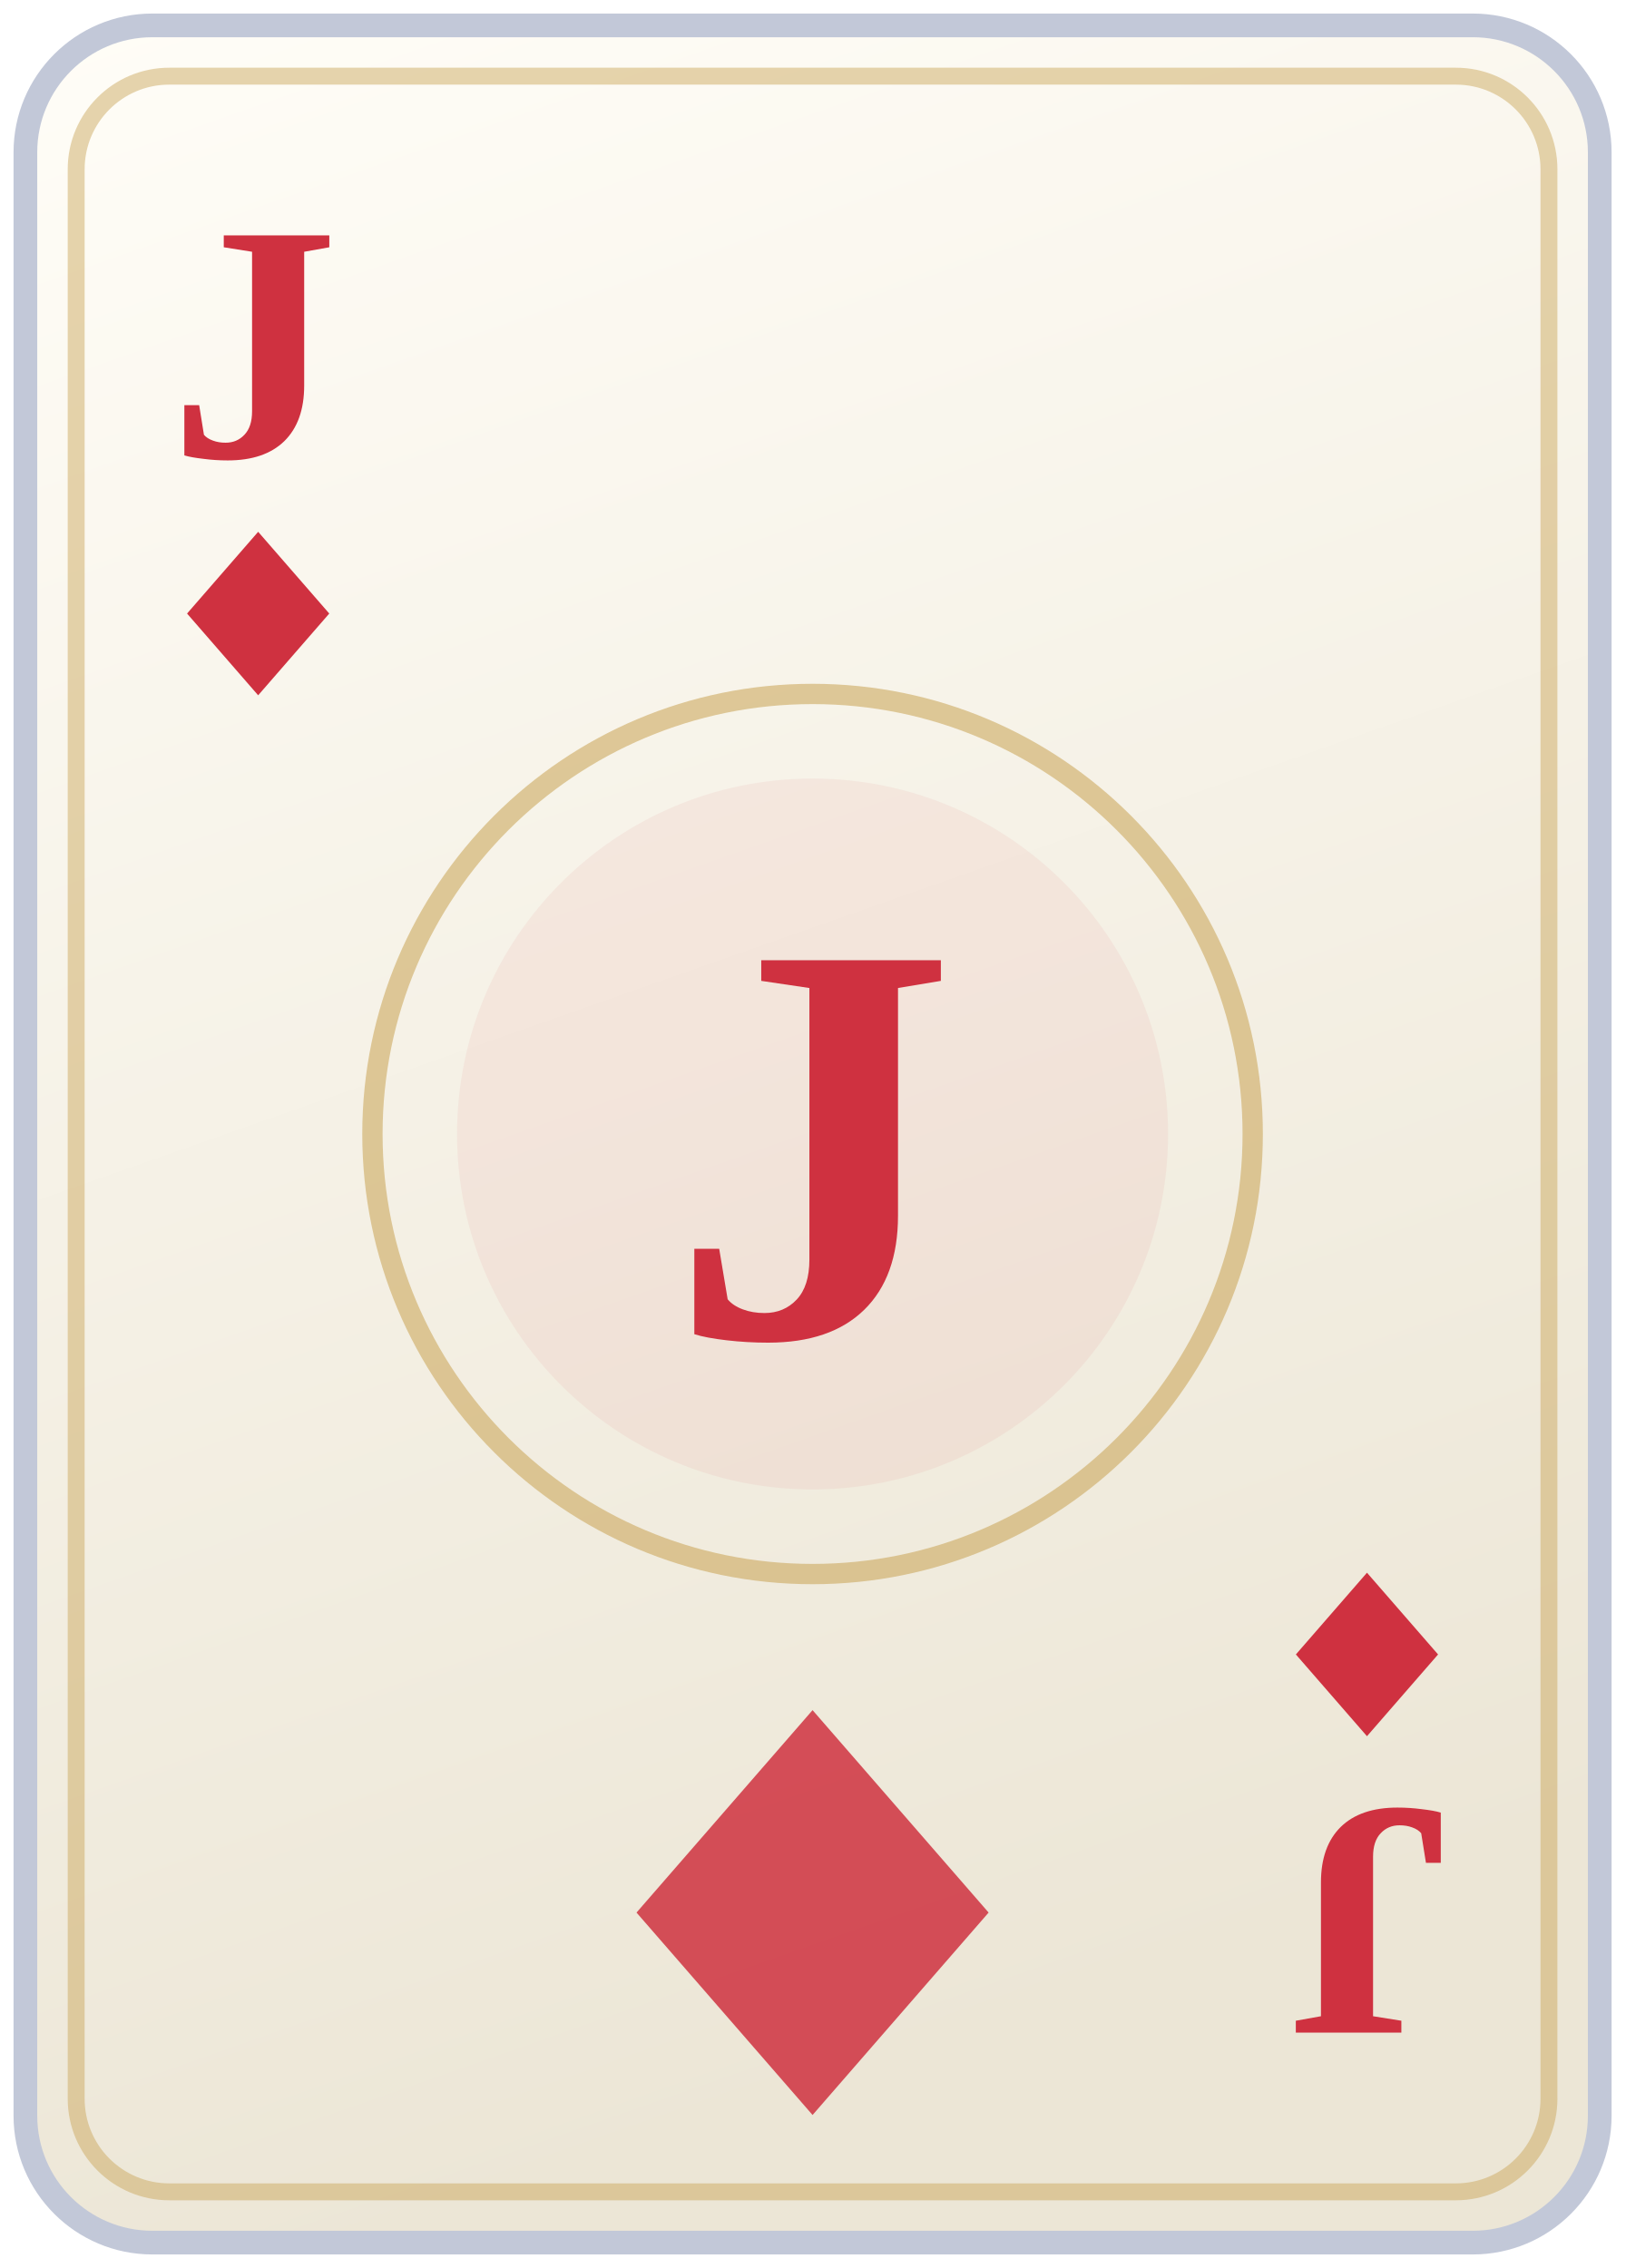
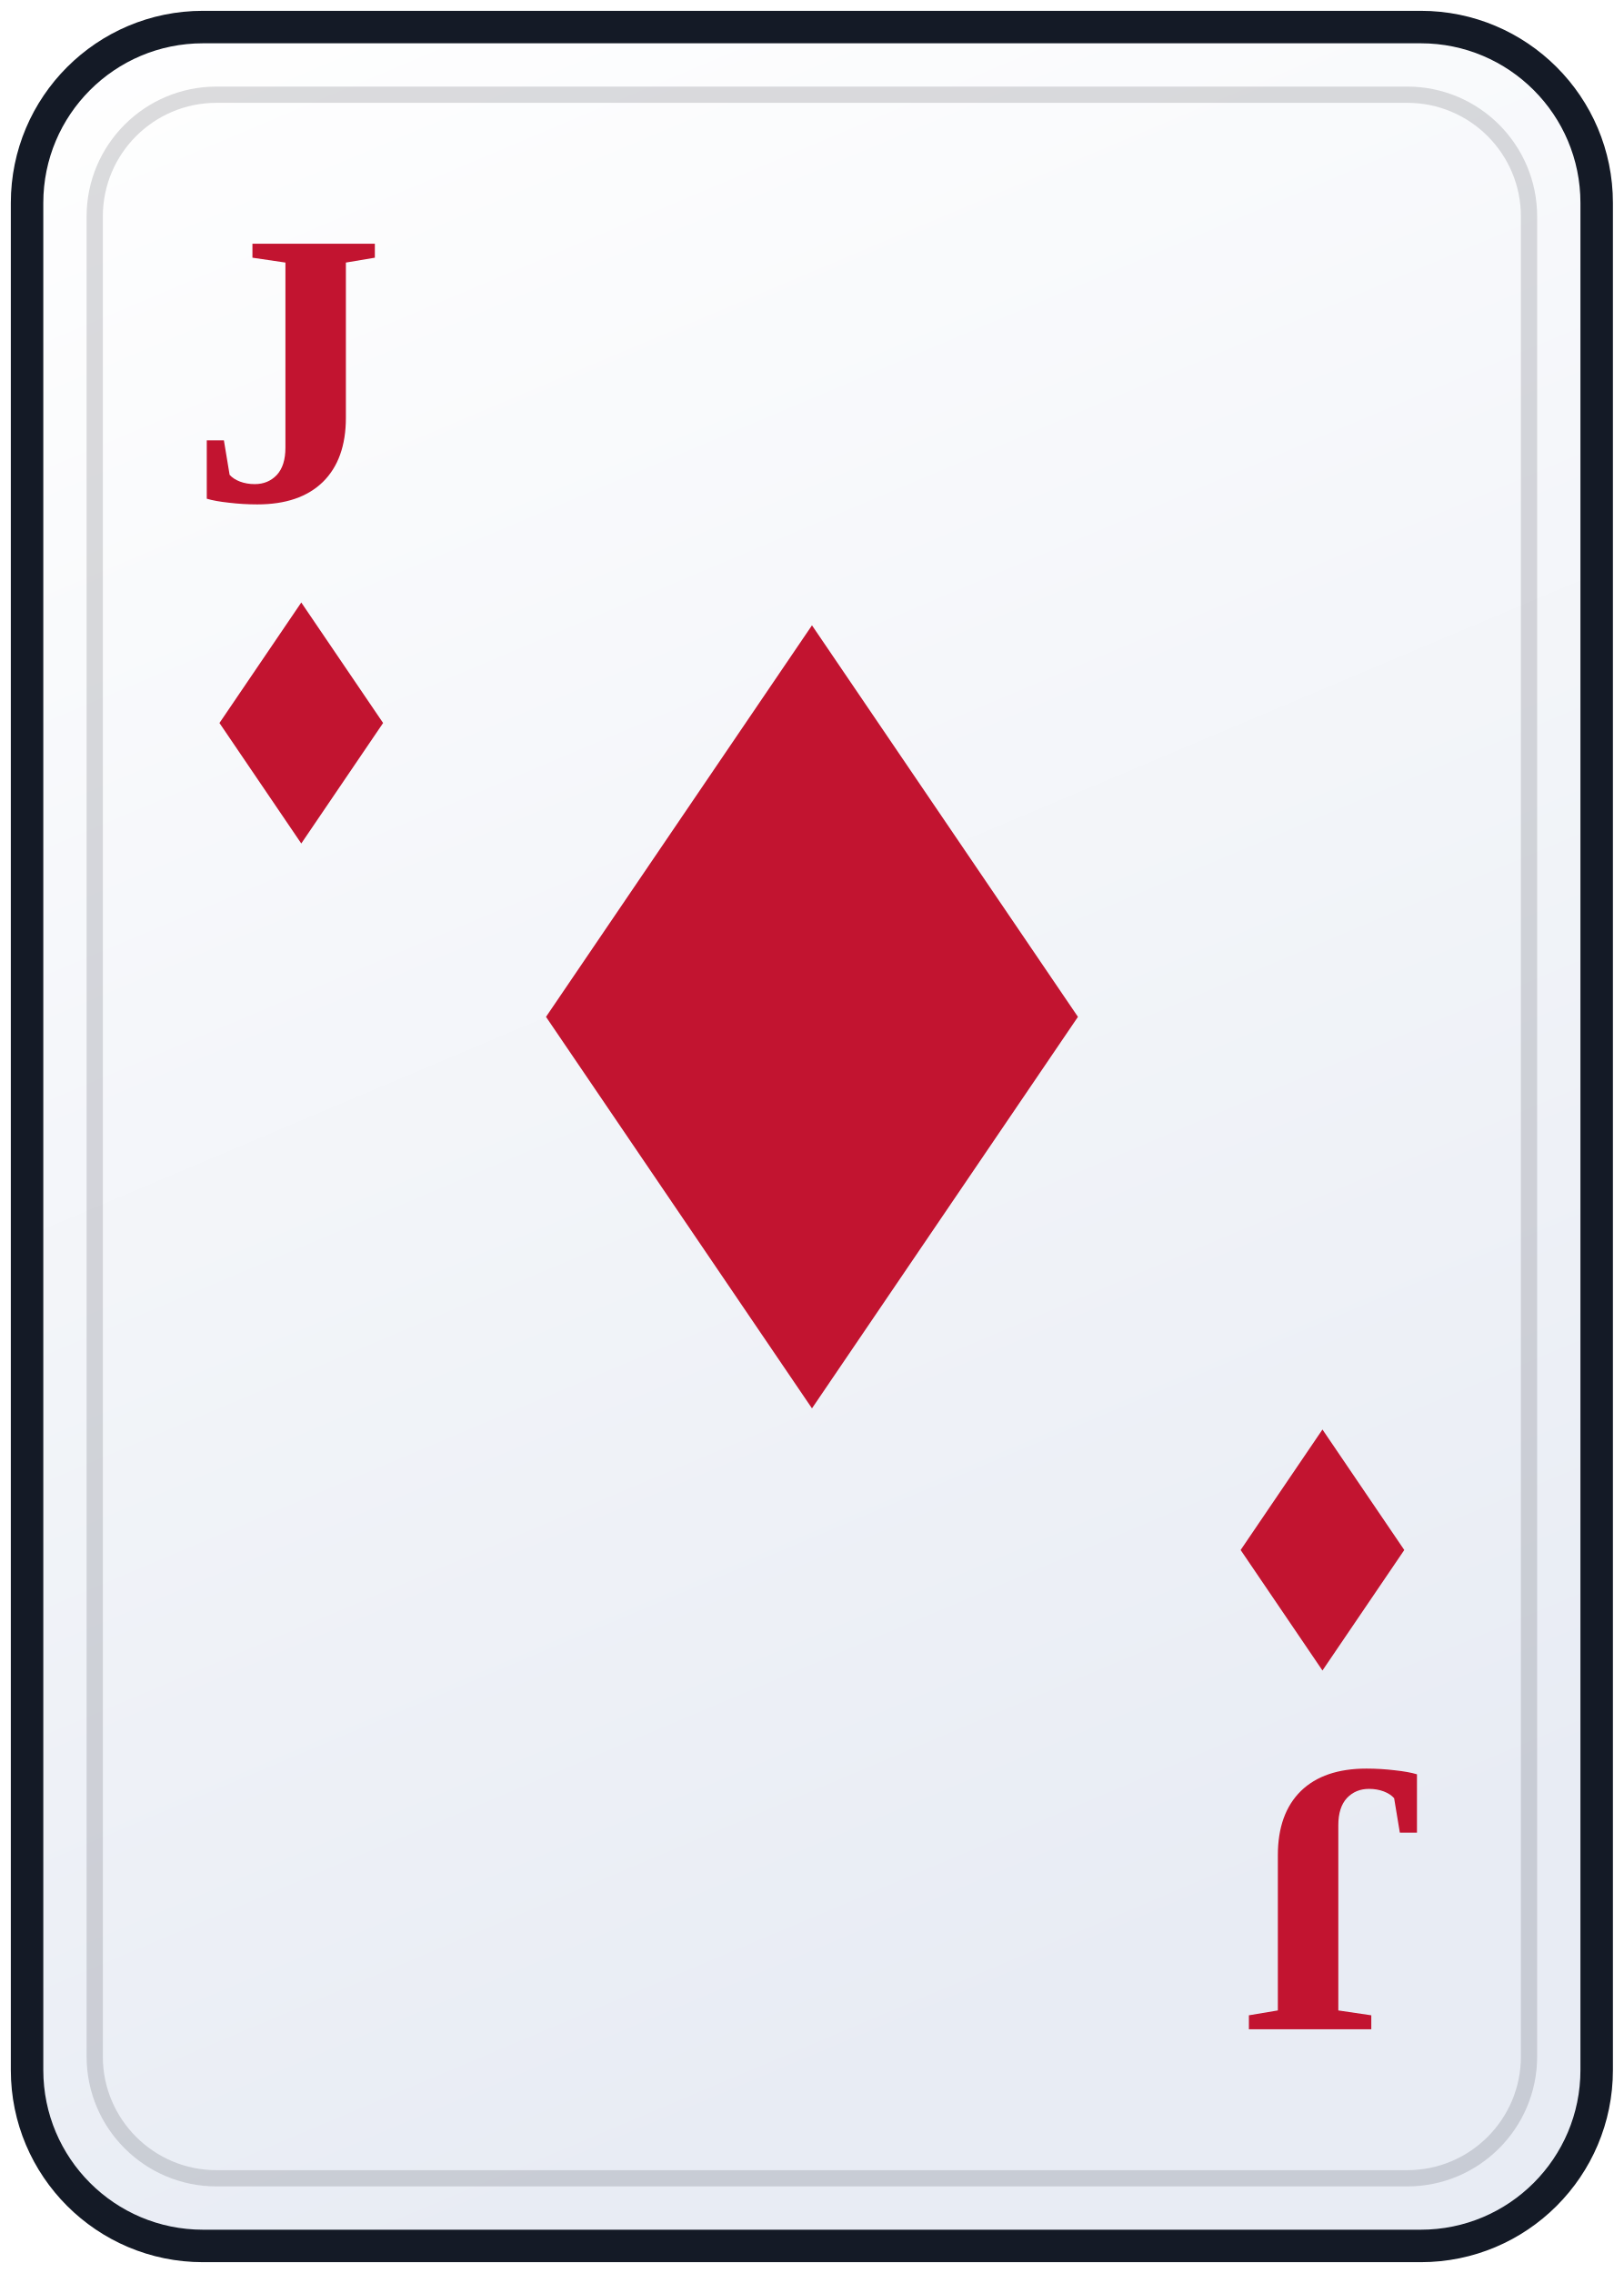
- <svg xmlns="http://www.w3.org/2000/svg" viewBox="0 0 96 134" width="96" height="134">
+ <svg xmlns="http://www.w3.org/2000/svg" viewBox="0 0 120 168" width="120" height="168">
  <defs>
-     <linearGradient id="paper2" x1="0" y1="0" x2="0.25" y2="1">
-       <stop offset="0" stop-color="#fffdf7" />
-       <stop offset="1" stop-color="#ece6d6" />
+     <linearGradient id="paper" x1="0" y1="0" x2="0.3" y2="1">
+       <stop offset="0" stop-color="#ffffff" />
+       <stop offset="1" stop-color="#e8ecf4" />
    </linearGradient>
  </defs>
-   <rect x="1.5" y="1.5" width="93" height="131" rx="7.5" fill="url(#paper2)" stroke="#c2c8d8" stroke-width="1.4" />
-   <rect x="4.5" y="4.5" width="87" height="125" rx="5.5" fill="none" stroke="#c9a253" stroke-opacity="0.45" />
-   <text x="10" y="27" font-family="Georgia,'Times New Roman',serif" font-weight="700" font-size="20" fill="#cf3140">J</text>
-   <path d="M50 4l40 46-40 46L10 50Z" transform="translate(10,31) scale(0.105)" fill="#cf3140" />
-   <circle cx="48" cy="67" r="26" fill="none" stroke="#c9a253" stroke-opacity="0.55" stroke-width="1.2" />
-   <circle cx="48" cy="67" r="21" fill="#cf3140" fill-opacity="0.06" />
-   <text x="48" y="79" text-anchor="middle" font-family="Georgia,'Times New Roman',serif" font-weight="700" font-size="34" fill="#cf3140">J</text>
-   <path d="M50 4l40 46-40 46L10 50Z" transform="translate(35,100) scale(0.26)" fill="#cf3140" opacity="0.85" />
-   <g transform="rotate(180 48 67)">
-     <text x="10" y="27" font-family="Georgia,'Times New Roman',serif" font-weight="700" font-size="20" fill="#cf3140">J</text>
-     <path d="M50 4l40 46-40 46L10 50Z" transform="translate(10,31) scale(0.105)" fill="#cf3140" />
+   <rect x="2" y="2" width="116" height="164" rx="13" fill="url(#paper)" stroke="#141a26" stroke-width="2.4" />
+   <rect x="7" y="7" width="106" height="154" rx="9" fill="none" stroke="#141a26" stroke-opacity="0.15" stroke-width="1.2" />
+   <g fill="#c21430">
+     <text x="14" y="37" font-family="Georgia,'Times New Roman',serif" font-size="29" font-weight="700">J</text>
+     <text x="15" y="62" font-family="'Segoe UI Symbol','Apple Symbols','Noto Sans Symbols 2','DejaVu Sans',serif" font-size="24">♦</text>
+   </g>
+   <text x="60" y="103" text-anchor="middle" font-family="'Segoe UI Symbol','Apple Symbols','Noto Sans Symbols 2','DejaVu Sans',serif" font-size="78" fill="#c21430">♦</text>
+   <g transform="rotate(180 60 84)">
+     <g fill="#c21430">
+       <text x="14" y="37" font-family="Georgia,'Times New Roman',serif" font-size="29" font-weight="700">J</text>
+       <text x="15" y="62" font-family="'Segoe UI Symbol','Apple Symbols','Noto Sans Symbols 2','DejaVu Sans',serif" font-size="24">♦</text>
+     </g>
  </g>
</svg>
